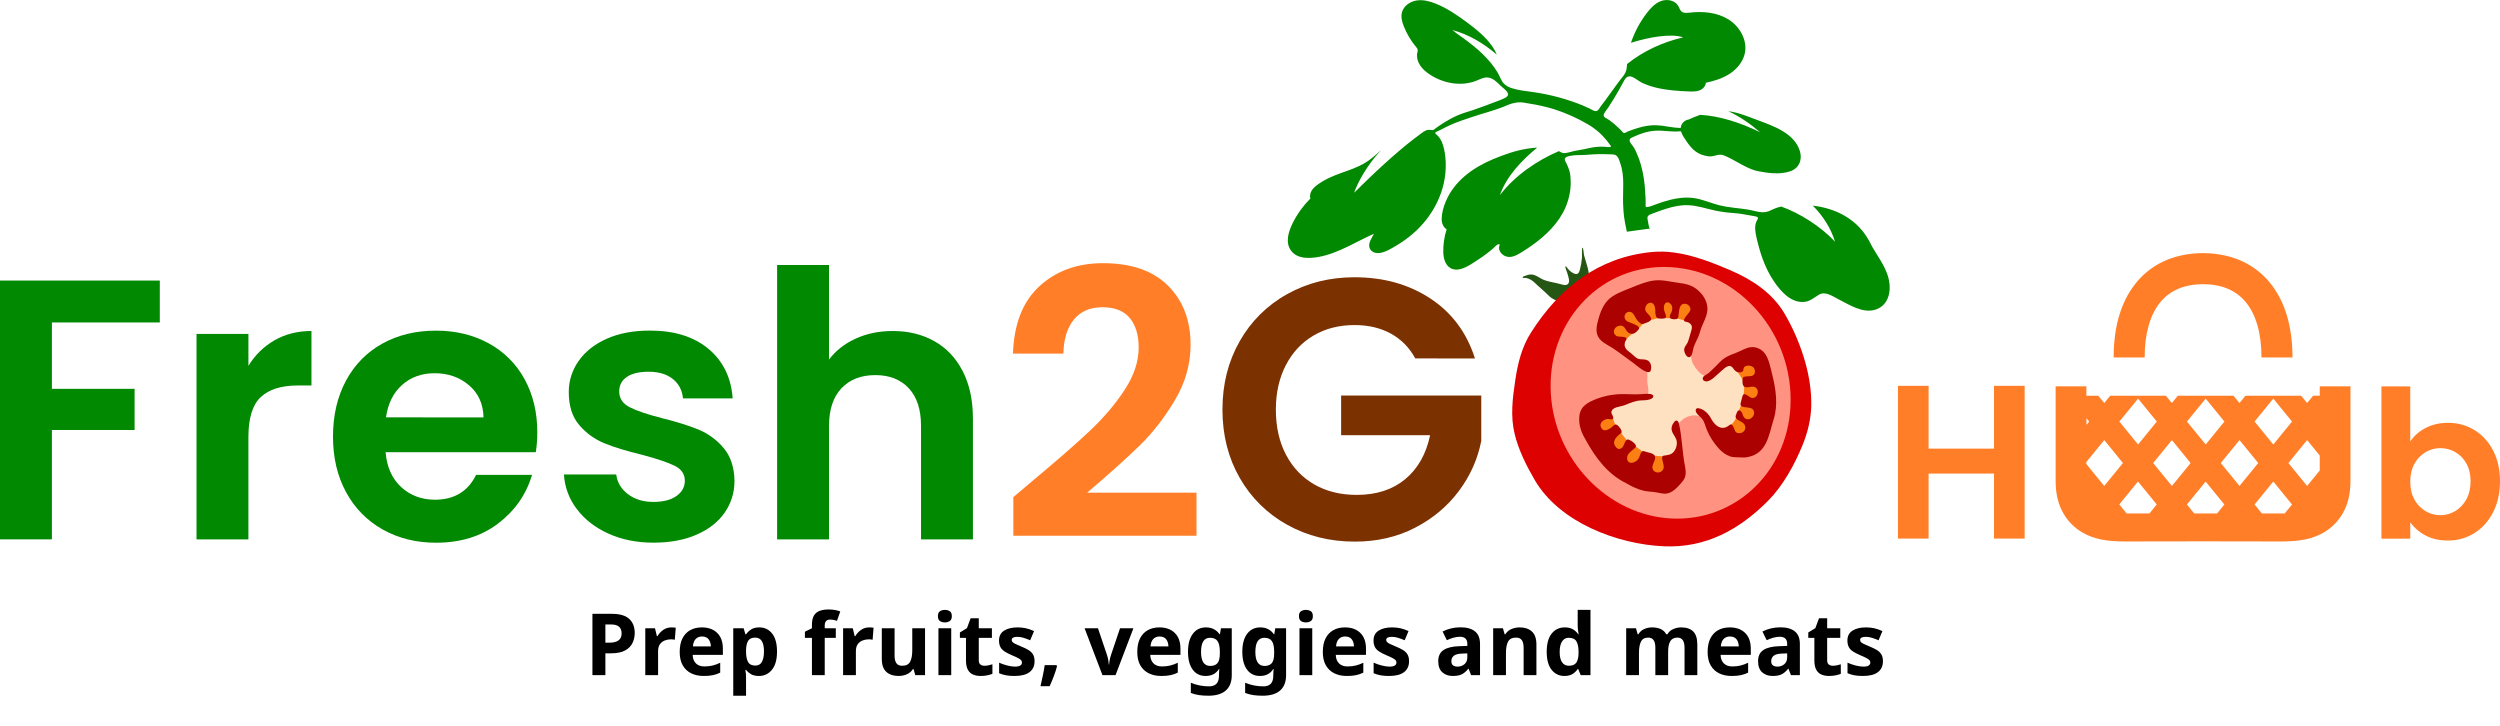
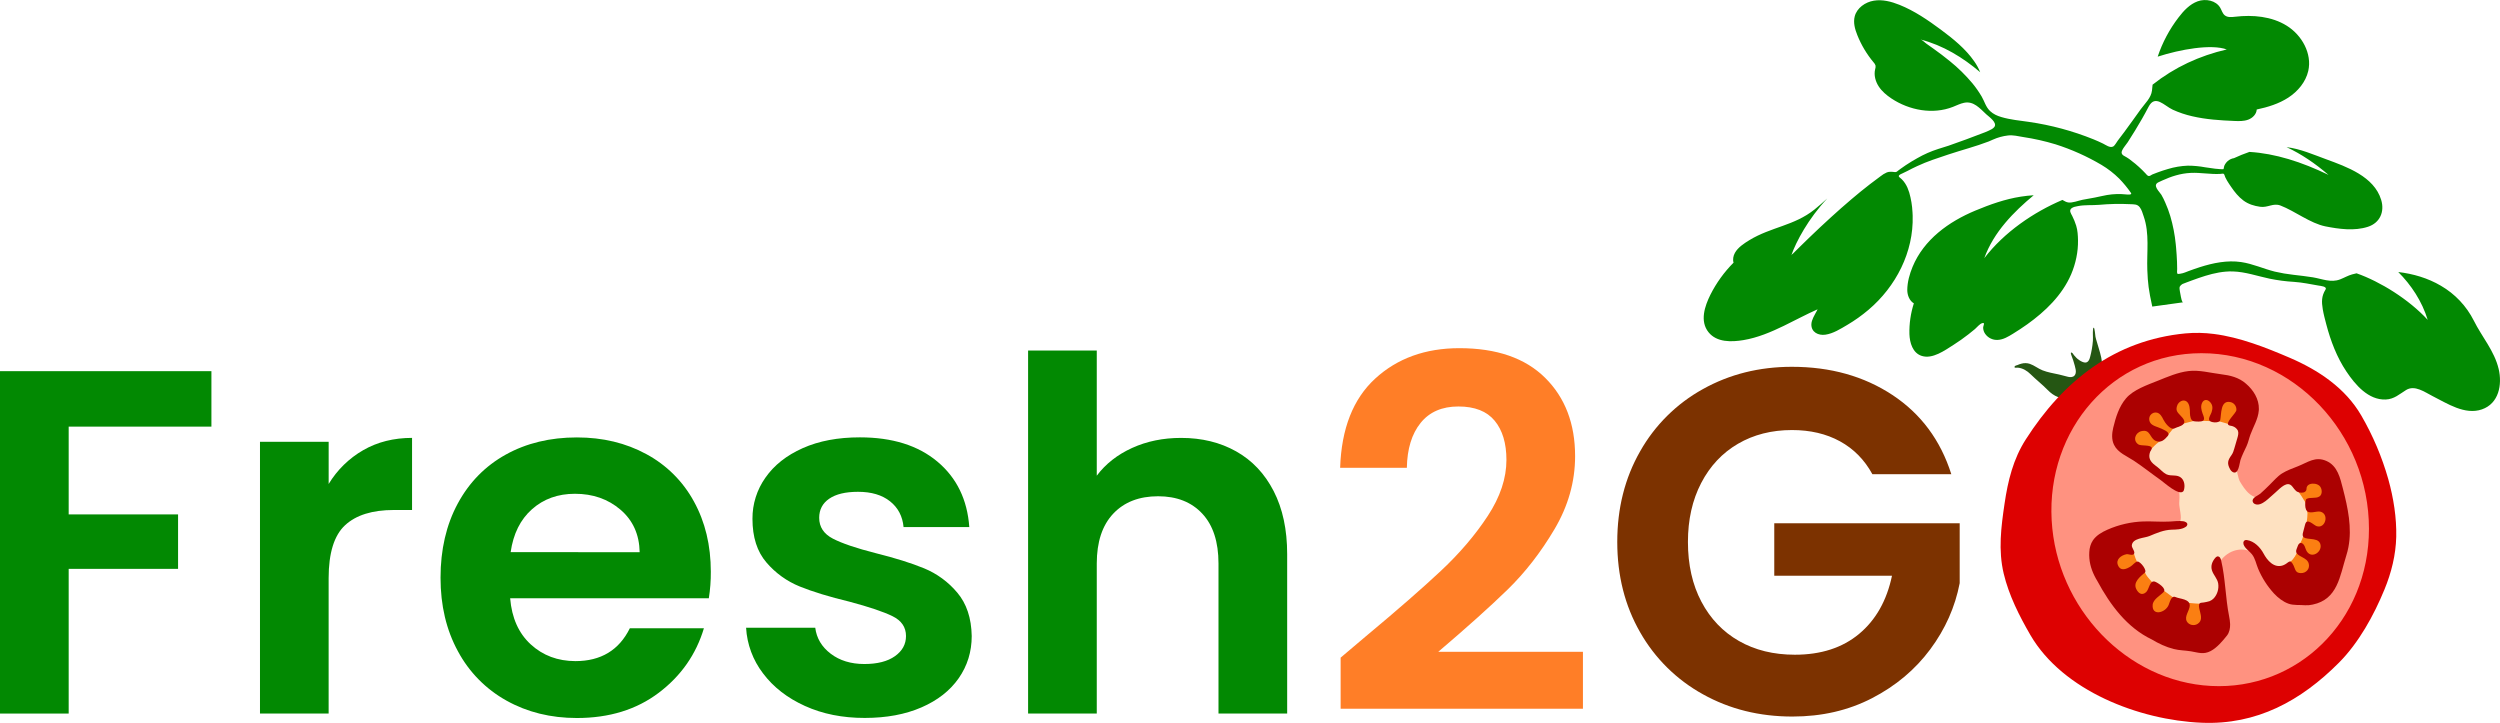
- <svg xmlns="http://www.w3.org/2000/svg" viewBox="0 0 3817.15 1108.5">
+ <svg xmlns="http://www.w3.org/2000/svg" viewBox="0 0 2885.29 834.33">
  <defs>
-     <style>.cls-1{fill:#ff9280;}.cls-2{fill:#fee1c1;}.cls-3{fill:#255613;}.cls-4{fill:#dd0101;}.cls-5{fill:#fb7f12;}.cls-6{fill:#ab0101;}.cls-7{fill:#028902;}.cls-8{fill:#ff7e27;}.cls-9{fill:#7c3200;}.cls-10{font-size:131.03px;font-family:Poppins-SemiBold, Poppins;font-weight:600;}</style>
+     <style>.cls-1{fill:#ff9280;}.cls-2{fill:#fee1c1;}.cls-3{fill:#255613;}.cls-4{fill:#dd0101;}.cls-5{fill:#fb7f12;}.cls-6{fill:#ab0101;}.cls-7{fill:#028902;}.cls-8{fill:#ff7e27;}.cls-9{fill:#7c3200;}</style>
  </defs>
  <g id="Layer_2" data-name="Layer 2">
    <g id="Colored_long" data-name="Colored long">
      <g id="Layer_11" data-name="Layer 11">
        <g id="Layer_23" data-name="Layer 23">
          <path class="cls-1" d="M2349,596.25C2349,482,2436.85,394,2543.87,396.81c105.6,2.75,194.5,93.15,200,204.72,5.63,114.75-78.6,210.2-189.67,210.2C2441.53,811.73,2349,713.85,2349,596.25Z" />
-           <g id="Layer_19" data-name="Layer 19">
-             <path class="cls-2" d="M2468.35,612.33c-31.67,1.92-14.26,54.27-1.83,69,16,18.94,43.15,41.56,68.69,39.23,29.73-2.71,27.18-38,24.79-59.86a24.38,24.38,0,0,1,.6-8.87,21.07,21.07,0,0,1,.92-2.71c7.63-12.36,22.63-18.36,35.69-12.79a26.06,26.06,0,0,1,3.58,1.6,25.54,25.54,0,0,1,6.36,4.83c13,13.56,16.5,30.1,31.94,11.8,9.95-11.78,23.79-28.53,25.79-44.44,3-23.86-1.05-34.36-14.48-51.37-3.83,1.15-6.45-2.59-8.08-5.46-10.69,3.93-18,15.25-28.67,19.62-14.35,5.88-23.16-8.29-28.5-17.15-2.18-3.61-3.81-14.63-4.7-17.23-2.08-6,.63-13,1.54-19.08,1.82-12.14,6.54-26.89-5.12-35.27-10.39-7.47-29.59-7.08-42.7-8.79-15.69-2-24,7.49-36.3,16.7-8,6-15.21,9.59-19.28,19.48s-1.91,19.47,5.73,26.86c8,7.76,20.83,10.51,27.11,20.06,4.57,6.95,4.17,13.5,3.67,22-.3,5,3.43,17,1,21C2509.17,613.32,2483.52,602.81,2468.35,612.33Z" />
-           </g>
+           <path class="cls-2" d="M2468.35,612.33c-31.67,1.92-14.26,54.27-1.83,69,16,18.94,43.15,41.56,68.69,39.23,29.73-2.71,27.18-38,24.79-59.86a24.38,24.38,0,0,1,.6-8.87,21.07,21.07,0,0,1,.92-2.71c7.63-12.36,22.63-18.36,35.69-12.79a26.06,26.06,0,0,1,3.58,1.6,25.54,25.54,0,0,1,6.36,4.83c13,13.56,16.5,30.1,31.94,11.8,9.95-11.78,23.79-28.53,25.79-44.44,3-23.86-1.05-34.36-14.48-51.37-3.83,1.15-6.45-2.59-8.08-5.46-10.69,3.93-18,15.25-28.67,19.62-14.35,5.88-23.16-8.29-28.5-17.15-2.18-3.61-3.81-14.63-4.7-17.23-2.08-6,.63-13,1.54-19.08,1.82-12.14,6.54-26.89-5.12-35.27-10.39-7.47-29.59-7.08-42.7-8.79-15.69-2-24,7.49-36.3,16.7-8,6-15.21,9.59-19.28,19.48s-1.91,19.47,5.73,26.86c8,7.76,20.83,10.51,27.11,20.06,4.57,6.95,4.17,13.5,3.67,22-.3,5,3.43,17,1,21C2509.17,613.32,2483.52,602.81,2468.35,612.33Z" />
          <path class="cls-3" d="M2394.9,432.46a4.9,4.9,0,0,1-.88,1.19c-1.84,1.8-4.65,1.78-7,1.3-3.6-.73-7.07-2-10.66-2.72-6.41-1.38-13-2.46-19.09-4.85-5.12-2-9.41-5.68-14.62-7.46a16.87,16.87,0,0,0-9.6-.24,29.42,29.42,0,0,0-4.57,1.59c-1.14.49-3.06.61-3.5,2a.79.79,0,0,0,.15.81,1.07,1.07,0,0,0,.49.24c1.09.27,2.1-.13,3.18,0,5.77.51,10.74,3.65,14.78,7.63,6.39,6.3,13.33,11.66,19.63,18.1,7.27,7.42,15.66,11.31,26.19,9.13,9-1.85,18-11.16,24.79-17a44.44,44.44,0,0,0,8.84-9.54c3.73-5.94,3.47-13.12,2.09-19.74-1.52-7.32-4.12-14.38-6.07-21.59a12,12,0,0,1-.66-2.75c-.16-.78-.91-10.68-2-10.34-.58.17-.72,1.17-.77,1.64-.5,4.47.08,9-.17,13.47a103.29,103.29,0,0,1-3.24,18.72,14.25,14.25,0,0,1-1.52,3.9,5.07,5.07,0,0,1-2.28,2.14c-1.75.75-3.75.12-5.41-.59a22.46,22.46,0,0,1-6.77-4.69,31.29,31.29,0,0,1-2.71-3c-.72-.92-1.33-2.29-2.42-2.81-2-.94-.7,2.49-.43,3.2a102,102,0,0,1,3.91,12c.66,2.76,1.61,5.65,1,8.51A6.57,6.57,0,0,1,2394.9,432.46Z" />
          <path class="cls-4" d="M2756.33,552.92a321.11,321.11,0,0,0-31.16-73.42c-18.44-31.75-49.55-52.43-82.63-66.63-27.56-11.83-57.44-23.6-87.37-27.43a149.14,149.14,0,0,0-32.85-.67c-81.93,7.86-141.1,54.81-184.33,122.36-14.53,22.7-20.59,47.64-24.48,74-4,27.17-7.45,53.77-1,80.89,6,25.07,18,48.85,30.87,71,37.6,64.5,125.85,98.08,197.43,101.11,63.75,2.71,114.8-25.31,158.66-69.37,22.84-23,40.21-54.56,52.45-84.36,8-19.35,13.13-39.95,13.62-60.94C2766,597.75,2762.54,575.05,2756.33,552.92ZM2551.65,791.66c-97-5.1-178.17-89.42-183.8-191.27-5.82-105.09,70.37-192.76,172.91-192.76,105.5,0,193.29,92.25,193.29,202.65C2734.05,717.11,2651.28,796.88,2551.65,791.66Z" />
-           <g id="Layer_18" data-name="Layer 18">
-             <path class="cls-5" d="M2545.15,697.73c-5.77-1.57-19.68-1-24-3-6-2.83-3.6,18.4,0,26.89,8.77,20.48,33.74-10.14,19.68-16.2" />
-             <path class="cls-5" d="M2511.15,691.73c-1.94-1-13.38-10.27-17-12-4.85-2.32-12.91,16.63-11.91,21.83,1.54,8,10.21,7.58,16.37,5.57,3.74-1.22,16.21-11,8.31-14.06" />
-             <path class="cls-5" d="M2473,662.22c-12.24.36-17.1,27.31-2.67,27.8,7.68.25,18.37-8.39,15.84-14.29-2.42-5.64-8.33-8.55-11-16-.94.34-3.63,3.41-4.48,4" />
-             <path class="cls-5" d="M2452.92,636c-12.26-3.24-21.79,24.38-4.63,26.27,3.95.43,6.43-1.25,9.55-3.22,4.71-3,13.24-2.48,10.31-7.31a50.91,50.91,0,0,1-6-16" />
-             <path class="cls-5" d="M2652.15,631.73c1.63,0-3.17,14.35-11,18-6.84,3.19,6.88,16.42,17,15.42,21.08-2.09,8.75-30.47,0-23" />
-             <path class="cls-5" d="M2662.15,609.73c-2.51-2.18-3.06,13.16-9,19-4.56,4.48,10,13.36,17.3,13.45,16.85.2,6.86-27.47-2.3-23.94" />
-             <path class="cls-5" d="M2662.15,582.73c.28-5.55,2.53,12.95-1,24-.76,2.39,8.42.48,11.24,1.88,7.17,3.56,13.51.33,16-7.34,1.69-5.2-2.63-19.8-9.45-13.88" />
-             <path class="cls-5" d="M2652.15,554.73c-4.84,4-11.43.77-5,4,2,1,2.44,4.35,5,8,5.32,7.58,12.53,18,11,22-5.18,13.63,35.18-29.07,13-34" />
-             <path class="cls-5" d="M2581.15,457.73c-5-7.89-15.2,3.85-16.35,8.52-.8,3.26-9.28,18.69-5.65,19.48,5.52,1.2,19.68,6.58,21,4C2582.92,484.31,2581.76,462.44,2581.15,457.73Z" />
-             <path class="cls-5" d="M2545.49,457c-10.63-3.19-17.32,28.71-4.34,28.71a118,118,0,0,1,16,1c6.86.86-5.08-23.15-5.6-28.83-2-.51-4-1.27-5.09-1.58,0,1.83-.81.9-1.74,1.47" />
-             <path class="cls-5" d="M2521.58,458.56c-8-8.29-22.39,45.82-5.43,32.17,3.84-3.09,15.11-3.54,20-7,5.83-4.12-9.17-20.07-14.58-25.62,0,1.29-.65.53-1.53,1.22" />
-             <path class="cls-5" d="M2492.27,472.44c-8-7.5-21.65,11.3-13.9,20.45,3.58,4.23,11.13,15.85,17.78,13.84,5.18-1.56,11.15-12.6,15-15-5.82-3.41-11.56-18.77-19.66-20.83" />
-             <path class="cls-5" d="M2470.67,493.27c-4.35,3.36-9.2,6.46-9.19,12.73,0,7.18,15.37,24.56,17.67,17.73,1.28-3.8,12-15,17-16,5.43-1.09-21.9-15.61-26.26-12.91" />
-           </g>
+           <path class="cls-5" d="M2545.15,697.73c-5.77-1.57-19.68-1-24-3-6-2.83-3.6,18.4,0,26.89,8.77,20.48,33.74-10.14,19.68-16.2" />
+           <path class="cls-5" d="M2511.15,691.73c-1.94-1-13.38-10.27-17-12-4.85-2.32-12.91,16.63-11.91,21.83,1.54,8,10.21,7.58,16.37,5.57,3.74-1.22,16.21-11,8.31-14.06" />
+           <path class="cls-5" d="M2473,662.22c-12.24.36-17.1,27.31-2.67,27.8,7.68.25,18.37-8.39,15.84-14.29-2.42-5.64-8.33-8.55-11-16-.94.34-3.63,3.41-4.48,4" />
+           <path class="cls-5" d="M2452.92,636c-12.26-3.24-21.79,24.38-4.63,26.27,3.95.43,6.43-1.25,9.55-3.22,4.71-3,13.24-2.48,10.31-7.31a50.91,50.91,0,0,1-6-16" />
+           <path class="cls-5" d="M2652.15,631.73c1.63,0-3.17,14.35-11,18-6.84,3.19,6.88,16.42,17,15.42,21.08-2.09,8.75-30.47,0-23" />
+           <path class="cls-5" d="M2662.15,609.73c-2.51-2.18-3.06,13.16-9,19-4.56,4.48,10,13.36,17.3,13.45,16.85.2,6.86-27.47-2.3-23.94" />
+           <path class="cls-5" d="M2662.15,582.73c.28-5.55,2.53,12.95-1,24-.76,2.39,8.42.48,11.24,1.88,7.17,3.56,13.51.33,16-7.34,1.69-5.2-2.63-19.8-9.45-13.88" />
+           <path class="cls-5" d="M2652.15,554.73c-4.84,4-11.43.77-5,4,2,1,2.44,4.35,5,8,5.32,7.58,12.53,18,11,22-5.18,13.63,35.18-29.07,13-34" />
+           <path class="cls-5" d="M2581.15,457.73c-5-7.89-15.2,3.85-16.35,8.52-.8,3.26-9.28,18.69-5.65,19.48,5.52,1.2,19.68,6.58,21,4C2582.92,484.31,2581.76,462.44,2581.15,457.73Z" />
+           <path class="cls-5" d="M2545.49,457c-10.63-3.19-17.32,28.71-4.34,28.71a118,118,0,0,1,16,1c6.86.86-5.08-23.15-5.6-28.83-2-.51-4-1.27-5.09-1.58,0,1.83-.81.9-1.74,1.47" />
+           <path class="cls-5" d="M2521.58,458.56c-8-8.29-22.39,45.82-5.43,32.17,3.84-3.09,15.11-3.54,20-7,5.83-4.12-9.17-20.07-14.58-25.62,0,1.29-.65.53-1.53,1.22" />
+           <path class="cls-5" d="M2492.27,472.44c-8-7.5-21.65,11.3-13.9,20.45,3.58,4.23,11.13,15.85,17.78,13.84,5.18-1.56,11.15-12.6,15-15-5.82-3.41-11.56-18.77-19.66-20.83" />
+           <path class="cls-5" d="M2470.67,493.27c-4.35,3.36-9.2,6.46-9.19,12.73,0,7.18,15.37,24.56,17.67,17.73,1.28-3.8,12-15,17-16,5.43-1.09-21.9-15.61-26.26-12.91" />
          <path class="cls-6" d="M2607,472.15c0,.58-.06,1.16-.1,1.74-.83,9.89-6.26,18.47-9.63,27.6-1.67,4.49-2.46,9-4.5,13.4-2.46,5.33-5.21,10.55-7.05,16.14-1.13,3.44-2,17.19-8.76,13.85a8,8,0,0,1-3.2-3.38c-3.8-6.76-2.54-10.47,1.64-16.23,1.7-2.32,2.52-5.14,3.33-7.9q1.74-6,3.47-11.9c.83-2.85,1.65-6,.5-8.68A10.57,10.57,0,0,0,2577,492c-1.54-.67-3.48-.47-4.9-1.39-4.2-2.76,8.52-13.59,8.94-17.26a8.76,8.76,0,0,0-6.41-9.21c-12.34-3-10.71,14-12.28,20.85-.87,3.7-12.09,3.15-12.82-.54-.55-2.84,2.07-6.08,2.88-8.67,1.25-4,1.65-7.62-1.18-11.13-3-3.74-7.47-4.42-9.74.24-1.94,4-.87,8.29.52,12.26.73,2.07,3.14,6.67.56,8.39-2.29,1.52-8,1-10.6.64-3.67-.5-4.49-6.31-4.52-9.29,0-4.11-.14-10.94-4-13.63-4-2.78-9.16.54-10.6,4.48-2.06,5.68-.41,7.62,3.69,11.87,2.84,2.94,6.71,7.07,2.83,10.36-2.69,2.29-6.61,2.83-9.64,4.4-4.72,2.44-11.27-6.65-13-10.21-1.58-3.36-3.69-7-7.28-7.92a7.36,7.36,0,0,0-7.7,3,7.93,7.93,0,0,0,.25,9.11c2,2.6,5.41,3.61,8.49,4.73a63.54,63.54,0,0,1,8.46,3.8c2.34,1.26,5.2,3.64,2.92,6.27-3.61,4.17-7.63,8.31-13.69,5.79-7.57-3.16-5.92-14-16.88-11.3-7.14,1.78-10.14,11-3.23,15.34,3,1.89,14.35.12,15.32,3.88.36,1.38-1.43,3.33-1.9,4.61-1.13,3.17-1.41,6.27.13,9.38,1.68,3.44,5,5.72,8.05,8,3.41,2.56,6.68,6.55,10.43,8.44,5.74,2.88,12.69-.35,17.67,4.55,3.41,3.36,4,8.91,2.82,13.37a4.53,4.53,0,0,1-.85,1.83c-5,5.54-22.12-10.22-26-12.93-10.41-7.3-20.38-15.35-31-22.37-8.05-5.35-18.43-9.13-22.91-18.34-2.93-6-2.51-13.13-.95-19.63,2.9-12,6.65-24.44,14.78-34,8.41-9.92,24.66-15.55,36.55-20.29,11.52-4.6,23.21-9.76,35.64-11.24s25.07,2.15,37.43,3.66c10.64,1.3,20.54,3.63,28.83,10.9C2600.76,450.19,2607.25,460.6,2607,472.15Z" />
          <path class="cls-6" d="M2570.2,733.47c-5,6.33-11.61,14.12-18.81,17.9-8.28,4.36-14.41,1.74-22.76.34-6.68-1.11-13.36-1-20-2.71-8.91-2.24-17.37-6.29-25.24-11-28.58-13.68-47.88-39.79-62.8-67.41-1.24-2-2.4-4.12-3.43-6.22-4.15-8.42-6.5-17.43-5.88-27.19a29.44,29.44,0,0,1,1.17-7.08,23.55,23.55,0,0,1,3-6.44c3.93-5.8,10.3-9.45,16.7-12.3a112.19,112.19,0,0,1,41.63-9.55c10.15-.34,20.33.72,30.47.11,5.15-.3,10.33-1,15.44-.34,2.23.31,4.95,1.56,4.75,3.8a4.14,4.14,0,0,1-2.11,2.85c-4.6,3-10.52,2.91-16,3.09-9.13.29-17.39,3.89-25.68,7.35-5.88,2.46-19.57,2.31-20.28,10.81-.26,3.21,5.39,8.41,1.63,10.47-2.2,1.22-5.61-.78-7.93-.29-6,1.24-12.59,6-9.66,12.77,3.14,7.25,9.76,4.44,14.9,1.12,2.17-1.38,5-5.18,7.62-5.48,3.61,0,11.35,10.37,8.49,12.78-5.32,4.5-13.9,11.13-9.89,19.06,2.57,5.09,6.62,7.68,11.32,3.51,3.56-3.13,4.14-14.22,10.19-12.12,3.14,1.08,13.94,7.85,10,12S2485,691.55,2484.43,698c-1.1,13.39,14.57,9.4,18.39.32,1.34-3.19,3.07-11.39,7.93-9.26,5.36,2.35,16.83,2.1,16.46,10.1-.29,5.78-6.71,12.5-3.23,18.26,2.42,4,8.19,5.23,12.28,2.64,5.41-3.43,4.16-9.06,2.9-13.86-.6-2.28-1.71-6-1.19-8.4.6-2.74,3.57-2.07,5.62-2.52a50.4,50.4,0,0,0,6.45-1.45,13.51,13.51,0,0,0,5-3.39,20.89,20.89,0,0,0,5-17.09c-1-5.74-5.36-9.52-7.14-14.9s.26-10.45,3.7-14.51a4.68,4.68,0,0,1,2.43-1.77,3.31,3.31,0,0,1,3.17,1.49,9.39,9.39,0,0,1,1.33,3.42c4.91,21,4.87,42.94,9.11,64.13a54.82,54.82,0,0,1,1.18,9.16C2573.91,725,2573.06,729.83,2570.2,733.47Z" />
          <path class="cls-6" d="M2710.33,631.54a81.82,81.82,0,0,1-2.41,9.51c-7.49,23.9-9.94,50.73-38.84,56.71a30.44,30.44,0,0,1-8.81.77c-6.14-.56-13.11.27-18.93-1.76-6.42-2.24-12.18-6.82-16.81-11.71a99.34,99.34,0,0,1-18.36-28.63c-2.39-5.63-3.32-11.95-7.26-16.84-2.74-3.39-6.7-5.77-8.83-9.57a6.46,6.46,0,0,1-1-3.59,3.4,3.4,0,0,1,2-3,4.59,4.59,0,0,1,2.3-.11c8.21,1.23,15.27,8.42,19,15.47,4.12,7.78,12.11,17.43,22.56,13.65,6.75-2.44,7.64-8.69,12,0,2.3,4.61,1.93,8.87,8.56,9,6.24.1,10.83-5.24,8.94-11.35-2.14-7-13.25-7.59-14.4-13.23a6.3,6.3,0,0,1,.61-3.47c.45-1.2.92-2.38,1.37-3.57,1.89-4.94,5.87-3.65,7.84.67.94,2.08,1.39,4.38,2.71,6.25,6,8.57,18.58-.49,15.18-9.38-3.24-8.46-19-2.59-20.16-9.47a7.93,7.93,0,0,1,.38-3.37c.81-3.09,1.61-6.18,2.42-9.26,2.11-8.09,9.66.81,13.33,2,9.87,3.23,14.74-13.62,4.61-16.66-4.85-1.45-13.84,3.88-16.85-2.35a13.38,13.38,0,0,1-1-5.41c0-1,0-6.31,1.65-7.11,4.49-2.13,10.19-.12,14.53-2.6,4.16-2.37,3.46-9.77.12-12.6a10.53,10.53,0,0,0-5.18-2.2c-3.44-.55-8.15.23-9.38,4-.39,1.21-.06,2.49-.63,3.67a4.61,4.61,0,0,1-3.05,2.34c-2.84.75-7,.11-9.06-2.17-.58-.64-1.19-1.25-1.74-1.9-1.4-1.65-2.47-3.66-4.33-4.76-6-3.57-14.15,6.51-18.32,9.79-5.44,4.28-15,15.83-22.64,12.42a4.23,4.23,0,0,1-2.69-4.19c.61-3.87,6.39-5.62,8.94-7.82,3.63-3.14,7-6.58,10.44-9.9,4.54-4.39,9.14-10,14.52-13.37,5.77-3.62,12.22-5.86,18.52-8.36,11.54-4.58,19.93-11.67,32.67-6.13,13.06,5.67,16,19.81,19.22,32.3C2709.67,586,2714.67,609.16,2710.33,631.54Z" />
+           <path class="cls-7" d="M2883.74,425.81c-5-21-19.24-36.8-28.64-55.71A97.17,97.17,0,0,0,2817,329.74c-15-8.82-31.91-13.77-49.14-15.79,14.72,14.69,27.45,33.65,34,55.23-21.71-23.65-54.75-44.14-82.1-53.75-1.72.37-3.43.78-5.13,1.25-4.8,1.33-9.2,3.95-13.83,5.74-10.75,4.17-20.79-.59-31.48-2.36-7.4-1.22-15-2-22.46-2.91a181,181,0,0,1-21.57-3.7c-13-3.26-25.45-9.06-38.75-11-16-2.35-32.37,1-47.79,5.92-4.36,1.39-8.67,2.94-13,4.52-1.3.48-2.59,1-3.87,1.51a25.49,25.49,0,0,1-5.62,1.5c-.87.14-3.19.8-3.5-.52-.39-1.62-.05-3.3-.06-4.93,0-2.78-.07-5.56-.17-8.33-.22-5.43-.6-10.86-1.07-16.28-.1-1.29-.23-2.59-.37-3.89a175.26,175.26,0,0,0-6.31-32.51,126.42,126.42,0,0,0-5.77-15.53,83.21,83.21,0,0,0-4.51-9.07c-2.23-3.68-10.71-10.9-3.51-14.41,1.45-.71,2.92-1.39,4.39-2.06,10.7-4.84,21.1-8.24,32.93-8.82,11.47-.57,22.84,1.84,34.24,1.15.6,0,1.21-.15,1.81-.21,1.27-.14,2.08-.25,2.72,1,.48.94.67,2,1.1,3a44.88,44.88,0,0,0,2.1,4c1.5,2.55,3.2,5,4.87,7.41,3.95,5.79,8.33,11.28,14,15.5s12.28,6.25,19.31,7.25c8.94,1.27,15-4.68,23.52-1.43,16.55,6.33,34.37,20.57,51.9,24.05,15.67,3.12,33.48,5.53,49,.46,13.88-4.52,19.45-17.41,15.27-31.08-8.21-27-39.75-38.13-63.48-46.84-15-5.47-29.87-12.09-45.75-14,16.7,7.74,32.83,18.61,48.5,32.06-31-15-61.57-24.77-91.34-26.55a188.69,188.69,0,0,0-17.93,7.25,7.88,7.88,0,0,1-1.4.26,14.47,14.47,0,0,0-7.31,4.7,14.8,14.8,0,0,0-2.37,3.87c-.46,1.1-.34,2.26-.72,3.36-.26.74-.87.54-1.53.53-.92,0-1.83,0-2.75-.1q-2.84-.16-5.67-.5c-3.77-.42-7.53-1-11.29-1.6a109.41,109.41,0,0,0-20.12-1.89,89.87,89.87,0,0,0-22.93,3.86c-4,1.13-7.87,2.44-11.74,3.86-2,.74-4,1.51-6,2.3-1.62.64-3,2.37-4.89,1.81-1.31-.4-2.27-1.87-3.13-2.76-1.29-1.35-2.56-2.69-3.89-4-2.57-2.52-5.25-4.94-8-7.25-2.26-1.91-4.63-3.68-7-5.49a65,65,0,0,0-6.25-3.8,4.81,4.81,0,0,1-2.58-3.29c-.39-3.44,5.33-9.58,7.07-12.3q4.26-6.66,8.4-13.38c5.5-9,10.79-18.11,15.63-27.48,7.58-14.67,17.9-1.37,27.91,3.31a115,115,0,0,0,22.61,7.61c15.84,3.68,32.15,4.73,48.35,5.4,5.42.23,11,.4,16.09-1.48s9.61-6.33,9.89-11.74c12.81-2.72,25.59-6.63,36.55-13.79s20-18,22.93-30.73c4.54-20-7.36-41.3-24.8-52.16s-39.15-12.78-59.55-10.39c-4.12.48-8.76,1-12-1.61-2.65-2.13-3.51-5.72-5.21-8.67-4.89-8.5-16.78-10.85-26-7.54s-16.24,10.88-22.18,18.68a155.29,155.29,0,0,0-24.05,45.21c26.13-8.41,61.6-14.8,79.74-8.32-31.53,7.32-60.23,20.54-85.62,40.65-.2,2.26-.42,4.53-.7,6.81-1.08,8.7-8.16,14.86-13,21.61-6.35,8.8-12.61,17.66-19.07,26.37q-3.63,4.91-7.36,9.72c-1.34,1.72-3.38,5.8-5.36,6.85-3.77,2-8.6-1.87-11.78-3.39-3.61-1.74-7.24-3.39-10.95-4.89a321.19,321.19,0,0,0-74.4-20.09c-10.71-1.56-21.59-2.52-32-5.63-4.84-1.44-9.13-3.35-12.88-6.85-5.05-4.74-6.41-11.08-9.77-16.81a119.17,119.17,0,0,0-10.7-15.3,187.09,187.09,0,0,0-26.16-25.65c-6.07-5-12.36-9.68-18.74-14.25-2.71-1.94-5.44-3.85-8.16-5.77-1.83-1.29-4.66-4.3-6.8-4.86,26,6.72,49,20.82,68.89,37.8a64.12,64.12,0,0,0-6.86-12.54c-10.17-14.63-24.29-26-38.59-36.63-15-11.1-30.49-21.71-47.76-28.64-9.37-3.75-19.56-6.42-29.53-4.79s-19.59,8.39-22.11,18.17c-1.84,7.14.24,14.7,3,21.55A115.91,115.91,0,0,0,2162.37,72a8.89,8.89,0,0,1,2.25,3.8,10.72,10.72,0,0,1-.54,4.36c-1.52,6.66.41,13.78,4.12,19.51s9.07,10.21,14.76,14c20.64,13.69,47.76,18.72,70.84,9.72,4.29-1.67,8.43-3.81,12.93-4.76,11.07-2.33,18.3,6.48,25.65,13.28,3.14,2.91,13.18,9.64,9.27,14.71-1.46,1.91-4.15,3.15-6.3,4.13-1.61.73-3.14,1.41-4.31,1.87-15,5.81-28.76,10.88-42.11,15.52-3.32,1.16-7.56,2.43-12,3.78a124.64,124.64,0,0,0-24.15,10.63q-6.82,3.78-13.33,8.11c-2,1.37-4.09,2.78-6.08,4.24a33.83,33.83,0,0,0-2.8,2.08c-1.42,1.27-2.1,1.82-4.08,1.58-2.79-.33-6.09-.64-8.76.38a32.3,32.3,0,0,0-7.59,4.65c-4,3-8,5.93-12,9-7.28,5.61-14.39,11.44-21.4,17.39q-12.06,10.26-23.76,20.94-12.78,11.64-25.23,23.65-5.1,4.94-10.16,9.91l-5.17,5.11-2.58,2.58c-.61.61-2.18,1.67-2.45,2.46,5.44-15.63,19.6-42.23,41.49-65.56-4.87,4.31-9.69,8.7-14.8,12.78-23.45,18.73-49.87,20-75.12,35.33-6,3.67-13.21,8.36-16.7,14.71-1.86,3.38-2.67,7.7-1.53,11.24a144.31,144.31,0,0,0-26.72,37c-6.49,13.07-12.47,30.46-2.19,43.29,9.55,11.92,26.63,11.36,40.24,9.11,16.39-2.72,31.86-9.29,46.72-16.49,13-6.29,25.72-13.24,38.93-19.07l-1.18,2.3c-2.35,4.59-5.81,9.68-6,15-.22,9.14,8.08,13.16,16.15,12,8.94-1.22,17.73-6.84,25.39-11.35a176.15,176.15,0,0,0,24.36-17.34c31.64-26.8,52.28-66.69,51-108.67q-.06-1.95-.18-3.9a98.77,98.77,0,0,0-3.8-22.9c-.78-1.75-1.23-3.66-2-5.43a35.08,35.08,0,0,0-2.75-5.08,29.54,29.54,0,0,0-3.76-4.65,32.79,32.79,0,0,0-2.84-2.45,1.52,1.52,0,0,1-.68-1.23c.12-1.73,3.25-2.66,4.51-3.31,1.82-.93,3.7-1.72,5.5-2.67,3.68-2,7.42-3.8,11.2-5.57,11.63-5.45,23.57-9.27,35.74-13.33,15-5,32.07-9.42,46.81-15.12,1.49-.58,3.16-1.34,4.93-2.15a58.74,58.74,0,0,1,17.28-4.76c5.87-.74,11.93.87,17.75,1.82a265.54,265.54,0,0,1,37.21,8.39,258.86,258.86,0,0,1,53.07,23.77,106.78,106.78,0,0,1,20.44,15.85,129.4,129.4,0,0,1,13.53,16.46c1.83,2.53-4.46,1.89-5.5,1.76a81.67,81.67,0,0,0-22.19.67c-4.71.77-9.35,2.07-14,2.91s-9.57,1.65-14.31,2.61-11.73,3.78-16.45,3.07c-2.21-.33-4.44-1.63-6.67-2.93-33.11,14.05-67.12,37.16-90.19,67.24,10.81-30.21,34.38-53.83,57.06-72.65-4.95.28-9.89.85-14.77,1.61-18.22,2.82-35.76,9.07-52.71,16.15-30.62,12.78-59.22,33.29-72.31,64.83-3.46,8.35-6.08,17.68-6.13,26.77,0,6.06,2.6,12.52,7.58,15.41a108,108,0,0,0-5.11,35.54c.36,9.84,3.65,21.68,14.12,25.09,12.57,4.09,26.83-6.43,36.89-12.8,5.85-3.7,11.49-7.72,17-12,2.57-2,5.11-4,7.59-6.12s5.49-6.12,8.55-6.89c3.68-.92.83,3,.94,5.57a12.9,12.9,0,0,0,2.43,6.93,16.49,16.49,0,0,0,14.28,6.88c6.53-.23,12.43-3.9,17.82-7.2,5.57-3.42,11-7,16.34-10.79,20.89-14.95,40.29-33.63,50.62-57.57l.08-.18a99.82,99.82,0,0,0,6-19.25,91.09,91.09,0,0,0,1.91-20c-.09-5.52-.46-11.56-2.1-16.85a73.18,73.18,0,0,0-4.59-11.29c-1.47-2.86-4.08-6.34-.62-8.93,2-1.45,4.65-1.86,7-2.34,8.12-1.64,16.34-.81,24.52-1.49a257.15,257.15,0,0,1,36.08-.77c4.37.25,8.07-.23,11,3.58,2.29,3,3.23,6.85,4.44,10.28,7.08,20.12,3.46,41.45,4.27,62.26.58,15.15,1.52,23,5.71,42.06l35.59-4.92c-1.44,0-2.33-5.4-2.54-6.32-.47-2-.88-4.09-1.15-6.16-.21-1.59-.79-4.05-.19-5.56a8,8,0,0,1,3.2-3.12,37.54,37.54,0,0,1,4.73-1.82c2-.8,4-1.51,6-2.24,5.14-1.87,10.31-3.71,15.54-5.32,10.29-3.15,21-5.41,31.8-5.09,14.43.42,28.28,5.37,42.41,8.35a198.48,198.48,0,0,0,28.32,3.71c9.5.62,18.87,2.66,28.25,4.26,2.18.38,10.19,1,8,4.6-4.73,7.66-4.61,14.07-3.2,22.68,1,5.94,2.58,11.74,4.1,17.56,5,19.07,12.21,38,23.24,54.43,10.16,15.15,25.29,33.08,45.39,32.22,9.73-.42,15.66-6.14,23.45-10.95,10-6.18,21.46,2.41,30.53,7,16.82,8.44,37.25,22.15,56.92,15.37S2888,443.86,2883.74,425.81Z" />
+           <path class="cls-7" d="M244,428.37v64H79.26V593.69H205.51v62.84H79.26v167H0V428.37Z" />
+           <path class="cls-7" d="M419.23,519.52q24.61-14.14,56.33-14.15v83.22H454.61q-37.37,0-56.33,17.55t-19,61.14V823.54H300.05V509.9h79.26v48.68A111.51,111.51,0,0,1,419.23,519.52Z" />
+           <path class="cls-7" d="M818.07,690.49H588.78q2.82,34,23.78,53.22T664.08,763q44.16,0,62.84-37.93H812.4q-13.57,45.3-52.08,74.45t-94.55,29.15q-45.3,0-81.24-20.09a141.34,141.34,0,0,1-56-56.9q-20.11-36.79-20.1-84.92,0-48.69,19.81-85.49t55.48-56.61q35.67-19.81,82.09-19.82,44.73,0,80.11,19.25a135.56,135.56,0,0,1,54.92,54.63q19.53,35.39,19.53,81.24A188,188,0,0,1,818.07,690.49Zm-79.83-53.21q-.57-30.57-22.08-49t-52.65-18.4q-29.44,0-49.54,17.83t-24.62,49.54Z" />
+           <path class="cls-7" d="M929,814.76q-30.57-13.86-48.4-37.65a95.37,95.37,0,0,1-19.53-52.65h79.82q2.26,18.13,17.84,30t38.78,11.89q22.63,0,35.38-9.06t12.74-23.21q0-15.29-15.57-22.93t-49.54-16.7q-35.1-8.49-57.46-17.55a99.67,99.67,0,0,1-38.5-27.74q-16.14-18.69-16.13-50.39a81.22,81.22,0,0,1,15-47.55q15-21.51,43-34t66-12.46q56.05,0,89.45,28t36.8,75.57h-75.86q-1.71-18.67-15.57-29.72t-37.08-11q-21.52,0-33.12,7.93t-11.61,22.08q0,15.86,15.85,24.06t49.26,16.7q34,8.49,56,17.55a99.1,99.1,0,0,1,38.22,28q16.14,19,16.7,50.11,0,27.17-15,48.69t-43,33.68q-28,12.16-65.39,12.17Q959.58,828.63,929,814.76Z" />
+           <path class="cls-7" d="M1426.66,520.94q27.73,15.57,43.31,45.85t15.57,72.75v184h-79.26V650.3q0-37.37-18.68-57.46t-51-20.1q-32.84,0-51.8,20.1t-19,57.46V823.54h-79.26V404.59h79.26V549q15.28-20.38,40.76-32t56.61-11.6Q1398.92,505.37,1426.66,520.94Z" />
+           <path class="cls-8" d="M1576.68,734.09q54.35-45.29,86.62-75.58t53.79-63.13q21.5-32.82,21.51-64.54,0-28.86-13.59-45.29t-41.89-16.42q-28.32,0-43.6,19t-15.85,51.8h-77q2.25-67.93,40.48-103t97.09-35.1q64.55,0,99.07,34.26t34.54,90.29q0,44.16-23.78,84.36t-54.35,69.92q-30.57,29.71-79.82,71.61h167v65.68H1547.24V759Z" />
+           <path class="cls-9" d="M2160.93,547.26q-13.59-24.9-37.36-37.93t-55.48-13q-35.12,0-62.28,15.85t-42.46,45.29q-15.28,29.44-15.28,67.94,0,39.63,15.56,69.07t43.31,45.29q27.74,15.86,64.54,15.85,45.29,0,74.17-24.06t37.93-67.09H2047.71V603.88h214V673q-7.93,41.32-34,76.42t-67.09,56.33q-41.05,21.24-92,21.23-57.18,0-103.32-25.75a187.47,187.47,0,0,1-72.46-71.62q-26.32-45.85-26.33-104.17t26.33-104.45a186.9,186.9,0,0,1,72.46-71.9q46.14-25.76,102.76-25.76,66.79,0,116.06,32.55t67.93,91.43Z" />
        </g>
-         <path class="cls-7" d="M2883.74,425.81c-5-21-19.24-36.8-28.64-55.71A97.17,97.17,0,0,0,2817,329.74c-15-8.82-31.91-13.77-49.14-15.79,14.72,14.69,27.45,33.65,34,55.23-21.71-23.65-54.75-44.14-82.1-53.75-1.72.37-3.43.78-5.13,1.25-4.8,1.33-9.2,3.95-13.83,5.74-10.75,4.17-20.79-.59-31.48-2.36-7.4-1.22-15-2-22.46-2.91a181,181,0,0,1-21.57-3.7c-13-3.26-25.45-9.06-38.75-11-16-2.35-32.37,1-47.79,5.92-4.36,1.39-8.67,2.94-13,4.52-1.3.48-2.59,1-3.87,1.51a25.49,25.49,0,0,1-5.62,1.5c-.87.14-3.19.8-3.5-.52-.39-1.62-.05-3.3-.06-4.93,0-2.78-.07-5.56-.17-8.33-.22-5.43-.6-10.86-1.07-16.28-.1-1.29-.23-2.59-.37-3.89a175.26,175.26,0,0,0-6.31-32.51,126.42,126.42,0,0,0-5.77-15.53,83.21,83.21,0,0,0-4.51-9.07c-2.23-3.68-10.71-10.9-3.51-14.41,1.45-.71,2.92-1.39,4.39-2.06,10.7-4.84,21.1-8.24,32.93-8.82,11.47-.57,22.84,1.84,34.24,1.15.6,0,1.21-.15,1.81-.21,1.27-.14,2.08-.25,2.72,1,.48.94.67,2,1.1,3a44.88,44.88,0,0,0,2.1,4c1.5,2.55,3.2,5,4.87,7.41,3.95,5.79,8.33,11.28,14,15.5s12.28,6.25,19.31,7.25c8.94,1.27,15-4.68,23.52-1.43,16.55,6.33,34.37,20.57,51.9,24.05,15.67,3.12,33.48,5.53,49,.46,13.88-4.52,19.45-17.41,15.27-31.08-8.21-27-39.75-38.13-63.48-46.84-15-5.47-29.87-12.09-45.75-14,16.7,7.74,32.83,18.61,48.5,32.06-31-15-61.57-24.77-91.34-26.55a188.69,188.69,0,0,0-17.93,7.25,7.88,7.88,0,0,1-1.4.26,14.47,14.47,0,0,0-7.31,4.7,14.8,14.8,0,0,0-2.37,3.87c-.46,1.1-.34,2.26-.72,3.36-.26.74-.87.54-1.53.53-.92,0-1.83,0-2.75-.1q-2.84-.16-5.67-.5c-3.77-.42-7.53-1-11.29-1.6a109.41,109.41,0,0,0-20.12-1.89,89.87,89.87,0,0,0-22.93,3.86c-4,1.13-7.87,2.44-11.74,3.86-2,.74-4,1.51-6,2.3-1.62.64-3,2.37-4.89,1.81-1.31-.4-2.27-1.87-3.13-2.76-1.29-1.35-2.56-2.69-3.89-4-2.57-2.52-5.25-4.94-8-7.25-2.26-1.91-4.63-3.68-7-5.49a65,65,0,0,0-6.25-3.8,4.81,4.81,0,0,1-2.58-3.29c-.39-3.44,5.33-9.58,7.07-12.3q4.26-6.66,8.4-13.38c5.5-9,10.79-18.11,15.63-27.48,7.58-14.67,17.9-1.37,27.91,3.31a115,115,0,0,0,22.61,7.61c15.84,3.68,32.15,4.73,48.35,5.4,5.42.23,11,.4,16.09-1.48s9.61-6.33,9.89-11.74c12.81-2.72,25.59-6.63,36.55-13.79s20-18,22.93-30.73c4.54-20-7.36-41.3-24.8-52.16s-39.15-12.78-59.55-10.39c-4.12.48-8.76,1-12-1.61-2.65-2.13-3.51-5.72-5.21-8.67-4.89-8.5-16.78-10.85-26-7.54s-16.24,10.88-22.18,18.68a155.29,155.29,0,0,0-24.05,45.21c26.13-8.41,61.6-14.8,79.74-8.32-31.53,7.32-60.23,20.54-85.62,40.65-.2,2.26-.42,4.53-.7,6.81-1.08,8.7-8.16,14.86-13,21.61-6.35,8.8-12.61,17.66-19.07,26.37q-3.63,4.91-7.36,9.72c-1.34,1.72-3.38,5.8-5.36,6.85-3.77,2-8.6-1.87-11.78-3.39-3.61-1.74-7.24-3.39-10.95-4.89a321.19,321.19,0,0,0-74.4-20.09c-10.71-1.56-21.59-2.52-32-5.63-4.84-1.44-9.13-3.35-12.88-6.85-5.05-4.74-6.41-11.08-9.77-16.81a119.17,119.17,0,0,0-10.7-15.3,187.09,187.09,0,0,0-26.16-25.65c-6.07-5-12.36-9.68-18.74-14.25-2.71-1.94-5.44-3.85-8.16-5.77-1.83-1.29-4.66-4.3-6.8-4.86,26,6.72,49,20.82,68.89,37.8a64.12,64.12,0,0,0-6.86-12.54c-10.17-14.63-24.29-26-38.59-36.63-15-11.1-30.49-21.71-47.76-28.64-9.37-3.75-19.56-6.42-29.53-4.79s-19.59,8.39-22.11,18.17c-1.84,7.14.24,14.7,3,21.55A115.91,115.91,0,0,0,2162.37,72a8.89,8.89,0,0,1,2.25,3.8,10.72,10.72,0,0,1-.54,4.36c-1.52,6.66.41,13.78,4.12,19.51s9.07,10.21,14.76,14c20.64,13.69,47.76,18.72,70.84,9.72,4.29-1.67,8.43-3.81,12.93-4.76,11.07-2.33,18.3,6.48,25.65,13.28,3.14,2.91,13.18,9.64,9.27,14.71-1.46,1.91-4.15,3.15-6.3,4.13-1.61.73-3.14,1.41-4.31,1.87-15,5.81-28.76,10.88-42.11,15.52-3.32,1.16-7.56,2.43-12,3.78a124.64,124.64,0,0,0-24.15,10.63q-6.82,3.78-13.33,8.11c-2,1.37-4.09,2.78-6.08,4.24a33.83,33.83,0,0,0-2.8,2.08c-1.42,1.27-2.1,1.82-4.08,1.58-2.79-.33-6.09-.64-8.76.38a32.3,32.3,0,0,0-7.59,4.65c-4,3-8,5.93-12,9-7.28,5.61-14.39,11.44-21.4,17.39q-12.06,10.26-23.76,20.94-12.78,11.64-25.23,23.65-5.1,4.94-10.16,9.91l-5.17,5.11-2.58,2.58c-.61.61-2.18,1.67-2.45,2.46,5.44-15.63,19.6-42.23,41.49-65.56-4.87,4.31-9.69,8.7-14.8,12.78-23.45,18.73-49.87,20-75.12,35.33-6,3.67-13.21,8.36-16.7,14.71-1.86,3.38-2.67,7.7-1.53,11.24a144.31,144.31,0,0,0-26.72,37c-6.49,13.07-12.47,30.46-2.19,43.29,9.55,11.92,26.63,11.36,40.24,9.11,16.39-2.72,31.86-9.29,46.72-16.49,13-6.29,25.72-13.24,38.93-19.07l-1.18,2.3c-2.35,4.59-5.81,9.68-6,15-.22,9.14,8.08,13.16,16.15,12,8.94-1.22,17.73-6.84,25.39-11.35a176.15,176.15,0,0,0,24.36-17.34c31.64-26.8,52.28-66.69,51-108.67q-.06-1.95-.18-3.9a98.77,98.77,0,0,0-3.8-22.9c-.78-1.75-1.23-3.66-2-5.43a35.08,35.08,0,0,0-2.75-5.08,29.54,29.54,0,0,0-3.76-4.65,32.79,32.79,0,0,0-2.84-2.45,1.52,1.52,0,0,1-.68-1.23c.12-1.73,3.25-2.66,4.51-3.31,1.82-.93,3.7-1.72,5.5-2.67,3.68-2,7.42-3.8,11.2-5.57,11.63-5.45,23.57-9.27,35.74-13.33,15-5,32.07-9.42,46.81-15.12,1.49-.58,3.16-1.34,4.93-2.15a58.74,58.74,0,0,1,17.28-4.76c5.87-.74,11.93.87,17.75,1.82a265.54,265.54,0,0,1,37.21,8.39,258.86,258.86,0,0,1,53.07,23.77,106.78,106.78,0,0,1,20.44,15.85,129.4,129.4,0,0,1,13.53,16.46c1.83,2.53-4.46,1.89-5.5,1.76a81.67,81.67,0,0,0-22.19.67c-4.71.77-9.35,2.07-14,2.91s-9.57,1.65-14.31,2.61-11.73,3.78-16.45,3.07c-2.21-.33-4.44-1.63-6.67-2.93-33.11,14.05-67.12,37.16-90.19,67.24,10.81-30.21,34.38-53.83,57.06-72.65-4.95.28-9.89.85-14.77,1.61-18.22,2.82-35.76,9.07-52.71,16.15-30.62,12.78-59.22,33.29-72.31,64.83-3.46,8.35-6.08,17.68-6.13,26.77,0,6.06,2.6,12.52,7.58,15.41a108,108,0,0,0-5.11,35.54c.36,9.84,3.65,21.68,14.12,25.09,12.57,4.09,26.83-6.43,36.89-12.8,5.85-3.7,11.49-7.72,17-12,2.57-2,5.11-4,7.59-6.12s5.49-6.12,8.55-6.89c3.68-.92.83,3,.94,5.57a12.9,12.9,0,0,0,2.43,6.93,16.49,16.49,0,0,0,14.28,6.88c6.53-.23,12.43-3.9,17.82-7.2,5.57-3.42,11-7,16.34-10.79,20.89-14.95,40.29-33.63,50.62-57.57l.08-.18a99.82,99.82,0,0,0,6-19.25,91.09,91.09,0,0,0,1.91-20c-.09-5.52-.46-11.56-2.1-16.85a73.18,73.18,0,0,0-4.59-11.29c-1.47-2.86-4.08-6.34-.62-8.93,2-1.45,4.65-1.86,7-2.34,8.12-1.64,16.34-.81,24.52-1.49a257.15,257.15,0,0,1,36.08-.77c4.37.25,8.07-.23,11,3.58,2.29,3,3.23,6.85,4.44,10.28,7.08,20.12,3.46,41.45,4.27,62.26.58,15.15,1.52,23,5.71,42.06l35.59-4.92c-1.44,0-2.33-5.4-2.54-6.32-.47-2-.88-4.09-1.15-6.16-.21-1.59-.79-4.05-.19-5.56a8,8,0,0,1,3.2-3.12,37.54,37.54,0,0,1,4.73-1.82c2-.8,4-1.51,6-2.24,5.14-1.87,10.31-3.71,15.54-5.32,10.29-3.15,21-5.41,31.8-5.09,14.43.42,28.28,5.37,42.41,8.35a198.48,198.48,0,0,0,28.32,3.71c9.5.62,18.87,2.66,28.25,4.26,2.18.38,10.19,1,8,4.6-4.73,7.66-4.61,14.07-3.2,22.68,1,5.94,2.58,11.74,4.1,17.56,5,19.07,12.21,38,23.24,54.43,10.16,15.15,25.29,33.08,45.39,32.22,9.73-.42,15.66-6.14,23.45-10.95,10-6.18,21.46,2.41,30.53,7,16.82,8.44,37.25,22.15,56.92,15.37S2888,443.86,2883.74,425.81Z" />
-         <path class="cls-7" d="M244,428.37v64H79.26V593.69H205.51v62.84H79.26v167H0V428.37Z" />
-         <path class="cls-7" d="M419.23,519.52q24.61-14.14,56.33-14.15v83.22H454.61q-37.37,0-56.33,17.55t-19,61.14V823.54H300.05V509.9h79.26v48.68A111.51,111.51,0,0,1,419.23,519.52Z" />
-         <path class="cls-7" d="M818.07,690.49H588.78q2.82,34,23.78,53.22T664.08,763q44.16,0,62.84-37.93H812.4q-13.57,45.3-52.08,74.45t-94.55,29.15q-45.3,0-81.24-20.09a141.34,141.34,0,0,1-56-56.9q-20.11-36.79-20.1-84.92,0-48.69,19.81-85.49t55.48-56.61q35.67-19.81,82.09-19.82,44.73,0,80.11,19.25a135.56,135.56,0,0,1,54.92,54.63q19.53,35.39,19.53,81.24A188,188,0,0,1,818.07,690.49Zm-79.83-53.21q-.57-30.57-22.08-49t-52.65-18.4q-29.44,0-49.54,17.83t-24.62,49.54Z" />
-         <path class="cls-7" d="M929,814.76q-30.57-13.86-48.4-37.65a95.37,95.37,0,0,1-19.53-52.65h79.82q2.26,18.13,17.84,30t38.78,11.89q22.63,0,35.38-9.06t12.74-23.21q0-15.29-15.57-22.93t-49.54-16.7q-35.1-8.49-57.46-17.55a99.67,99.67,0,0,1-38.5-27.74q-16.14-18.69-16.13-50.39a81.22,81.22,0,0,1,15-47.55q15-21.51,43-34t66-12.46q56.05,0,89.45,28t36.8,75.57h-75.86q-1.71-18.67-15.57-29.72t-37.08-11q-21.52,0-33.12,7.93t-11.61,22.08q0,15.86,15.85,24.06t49.26,16.7q34,8.49,56,17.55a99.1,99.1,0,0,1,38.22,28q16.14,19,16.7,50.11,0,27.17-15,48.69t-43,33.68q-28,12.16-65.39,12.17Q959.58,828.63,929,814.76Z" />
-         <path class="cls-7" d="M1426.66,520.94q27.73,15.57,43.31,45.85t15.57,72.75v184h-79.26V650.3q0-37.37-18.68-57.46t-51-20.1q-32.84,0-51.8,20.1t-19,57.46V823.54h-79.26V404.59h79.26V549q15.28-20.38,40.76-32t56.61-11.6Q1398.92,505.37,1426.66,520.94Z" />
-         <path class="cls-8" d="M1576.68,734.09q54.35-45.29,86.62-75.58t53.79-63.13q21.5-32.82,21.51-64.54,0-28.86-13.59-45.29t-41.89-16.42q-28.32,0-43.6,19t-15.85,51.8h-77q2.25-67.93,40.48-103t97.09-35.1q64.55,0,99.07,34.26t34.54,90.29q0,44.16-23.78,84.36t-54.35,69.92q-30.57,29.71-79.82,71.61h167v65.68H1547.24V759Z" />
-         <path class="cls-9" d="M2160.93,547.26q-13.59-24.9-37.36-37.93t-55.48-13q-35.12,0-62.28,15.85t-42.46,45.29q-15.28,29.44-15.28,67.94,0,39.63,15.56,69.07t43.31,45.29q27.74,15.86,64.54,15.85,45.29,0,74.17-24.06t37.93-67.09H2047.71V603.88h214V673q-7.93,41.32-34,76.42t-67.09,56.33q-41.05,21.24-92,21.23-57.18,0-103.32-25.75a187.47,187.47,0,0,1-72.46-71.62q-26.32-45.85-26.33-104.17t26.33-104.45a186.9,186.9,0,0,1,72.46-71.9q46.14-25.76,102.76-25.76,66.79,0,116.06,32.55t67.93,91.43Z" />
-         <path class="cls-8" d="M3541.93,589.9v14.29h-10.14l-9.14,11.21-9.15-11.21h-85l-9.14,11.21-9.15-11.21h-85l-9.14,11.21L3307,604.19h-85l-9.15,11.21-9.14-11.21H3185.6V589.9h-46.94V734.37q0,29.83,12.42,50.46a79.07,79.07,0,0,0,33.68,31c1.23.6,2.48,1.17,3.72,1.72a100.59,100.59,0,0,0,21.91,6.59c17.22,3.17,34.6,2.65,52,2.57q50.7-.18,101.36-.16t101.36.16c17.41.08,34.79.6,52-2.57a100.59,100.59,0,0,0,21.91-6.59c1.25-.55,2.49-1.12,3.72-1.72a79.09,79.09,0,0,0,33.69-31q12.42-20.64,12.41-50.46V589.9Zm0,105.65v22.83L3522.65,742l-28.59-35,28.59-35.06ZM3471,608.6l28.59,35.06L3471,678.71l-28.59-35.05ZM3448,707l-28.59,35-28.59-35,28.59-35.06Zm-80.22-98.36,28.59,35-28.59,35.05-28.6-35.05Zm-23,98.36-28.59,35-28.6-35,28.6-35.05Zm-80.23-98.36,28.59,35-28.59,35.05-28.6-35.05Zm-78.86,100-1.37-1.68,1.37-1.68,27.22-33.37L3241.41,707l-28.59,35Zm4.17-65-4.17,5.11V638.54ZM3254,784c-2.3,0-4.61,0-6.92,0l-11.24-13.78,28.59-35,28.59,35L3281.88,784C3272.59,784,3263.31,784,3254,784Zm96.28,0-11.17-13.69,28.59-35,28.59,35L3385.15,784Zm123.19,0q-10,0-19.9,0l-11.18-13.71L3471,735.22l28.59,35.06L3488.39,784C3483.42,784.13,3478.43,784,3473.5,784Z" />
-         <polygon class="cls-8" points="3185.6 705.29 3185.6 708.65 3184.23 706.97 3185.6 705.29" />
-         <path class="cls-8" d="M3500.29,545.83H3453c0-36.38-8.34-65.64-24.12-84.64-14.93-18-36.84-27.19-65.1-27.31-28.24.12-50.16,9.32-65.1,27.31-15.77,19-24.11,48.26-24.11,84.64h-47.32c0-48.22,11.78-86.88,35-114.86.83-1,1.68-2,2.54-3s1.75-1.94,2.64-2.88,1.79-1.87,2.71-2.78,1.85-1.8,2.8-2.68,1.89-1.74,2.87-2.58,1.95-1.67,2.94-2.48,2-1.6,3-2.37,2-1.53,3.1-2.27,2.1-1.47,3.17-2.17,2.15-1.4,3.24-2.07,2.2-1.33,3.31-2,2.25-1.25,3.38-1.86,2.3-1.19,3.46-1.75,2.33-1.12,3.52-1.65,2.38-1.05,3.59-1.55,2.43-1,3.65-1.44,2.48-.91,3.72-1.34,2.52-.84,3.79-1.23,2.56-.76,3.85-1.12,2.6-.69,3.91-1,2.65-.63,4-.91,2.69-.55,4-.8,2.73-.48,4.09-.69,2.77-.41,4.16-.59,2.8-.33,4.21-.47,2.85-.26,4.27-.36,2.88-.19,4.33-.26,2.91-.11,4.38-.14c1.67,0,3.36,0,5,0q2.19,0,4.38.12c1.44.06,2.88.14,4.33.24s2.84.21,4.27.35,2.81.28,4.21.45,2.78.36,4.16.57,2.73.43,4.1.67,2.69.5,4,.78,2.66.58,4,.89,2.62.65,3.92,1,2.57.71,3.85,1.1,2.54.79,3.79,1.21,2.49.86,3.73,1.32,2.45.92,3.66,1.42,2.4,1,3.59,1.52,2.36,1.07,3.53,1.63,2.32,1.14,3.46,1.74,2.27,1.21,3.39,1.84,2.22,1.28,3.32,1.94,2.18,1.35,3.25,2.05,2.13,1.41,3.17,2.15,2.08,1.48,3.11,2.25,2,1.55,3,2.35,2,1.62,3,2.45,1.93,1.69,2.88,2.56,1.88,1.75,2.8,2.65,1.83,1.82,2.72,2.76,1.78,1.89,2.65,2.85,1.72,2,2.56,3l.48.57C3488.51,459,3500.29,497.61,3500.29,545.83Z" />
-         <path class="cls-8" d="M3091.35,589.12v233.2h-46.77V723.09h-99.9v99.23h-46.77V589.12h46.77V685h99.9V589.12Z" />
-         <path class="cls-8" d="M3703.57,653.46q14.92-7.86,34.09-7.86a76.11,76.11,0,0,1,40.37,11q18.07,11,28.6,31.26t10.52,47q0,26.71-10.52,47.29T3778,814a74.51,74.51,0,0,1-40.37,11.31q-19.48,0-34.09-7.69a66.18,66.18,0,0,1-23.41-20V822.5h-44V590h44v83.89A63,63,0,0,1,3703.57,653.46Zm62.21,54.2a44.6,44.6,0,0,0-17-17.44,45.4,45.4,0,0,0-22.77-6,43.88,43.88,0,0,0-22.47,6.13,45.4,45.4,0,0,0-17,17.75q-6.43,11.63-6.44,27.33t6.44,27.34a45.4,45.4,0,0,0,17,17.75,44.3,44.3,0,0,0,45.24-.16,46.55,46.55,0,0,0,17-17.91q6.43-11.61,6.44-27.65Q3772.22,719.13,3765.78,707.66Z" />
-         <text class="cls-10" transform="translate(892.76 1030.8)">Prep fruits, veggies and meats</text>
      </g>
    </g>
  </g>
</svg>
